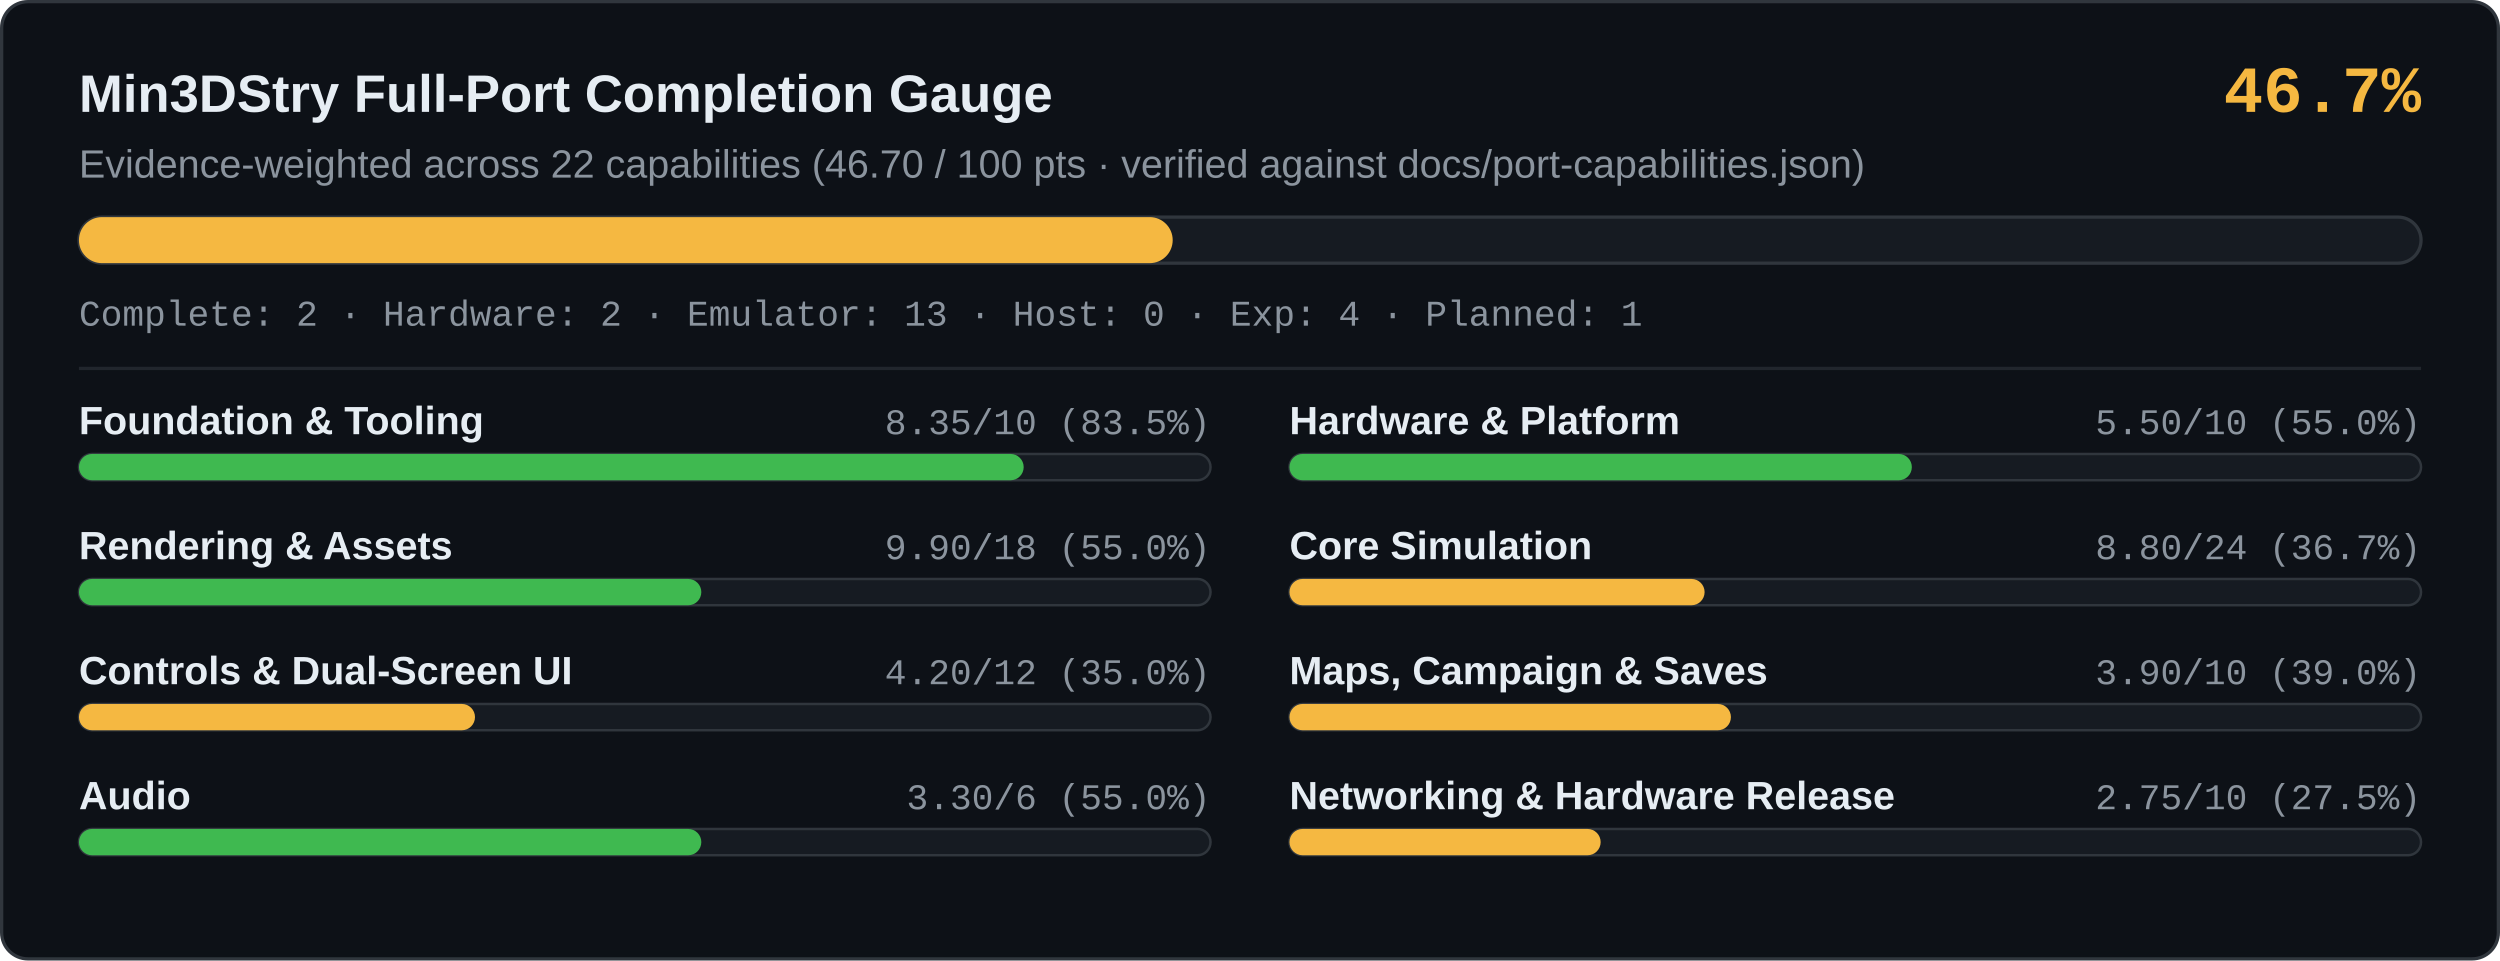
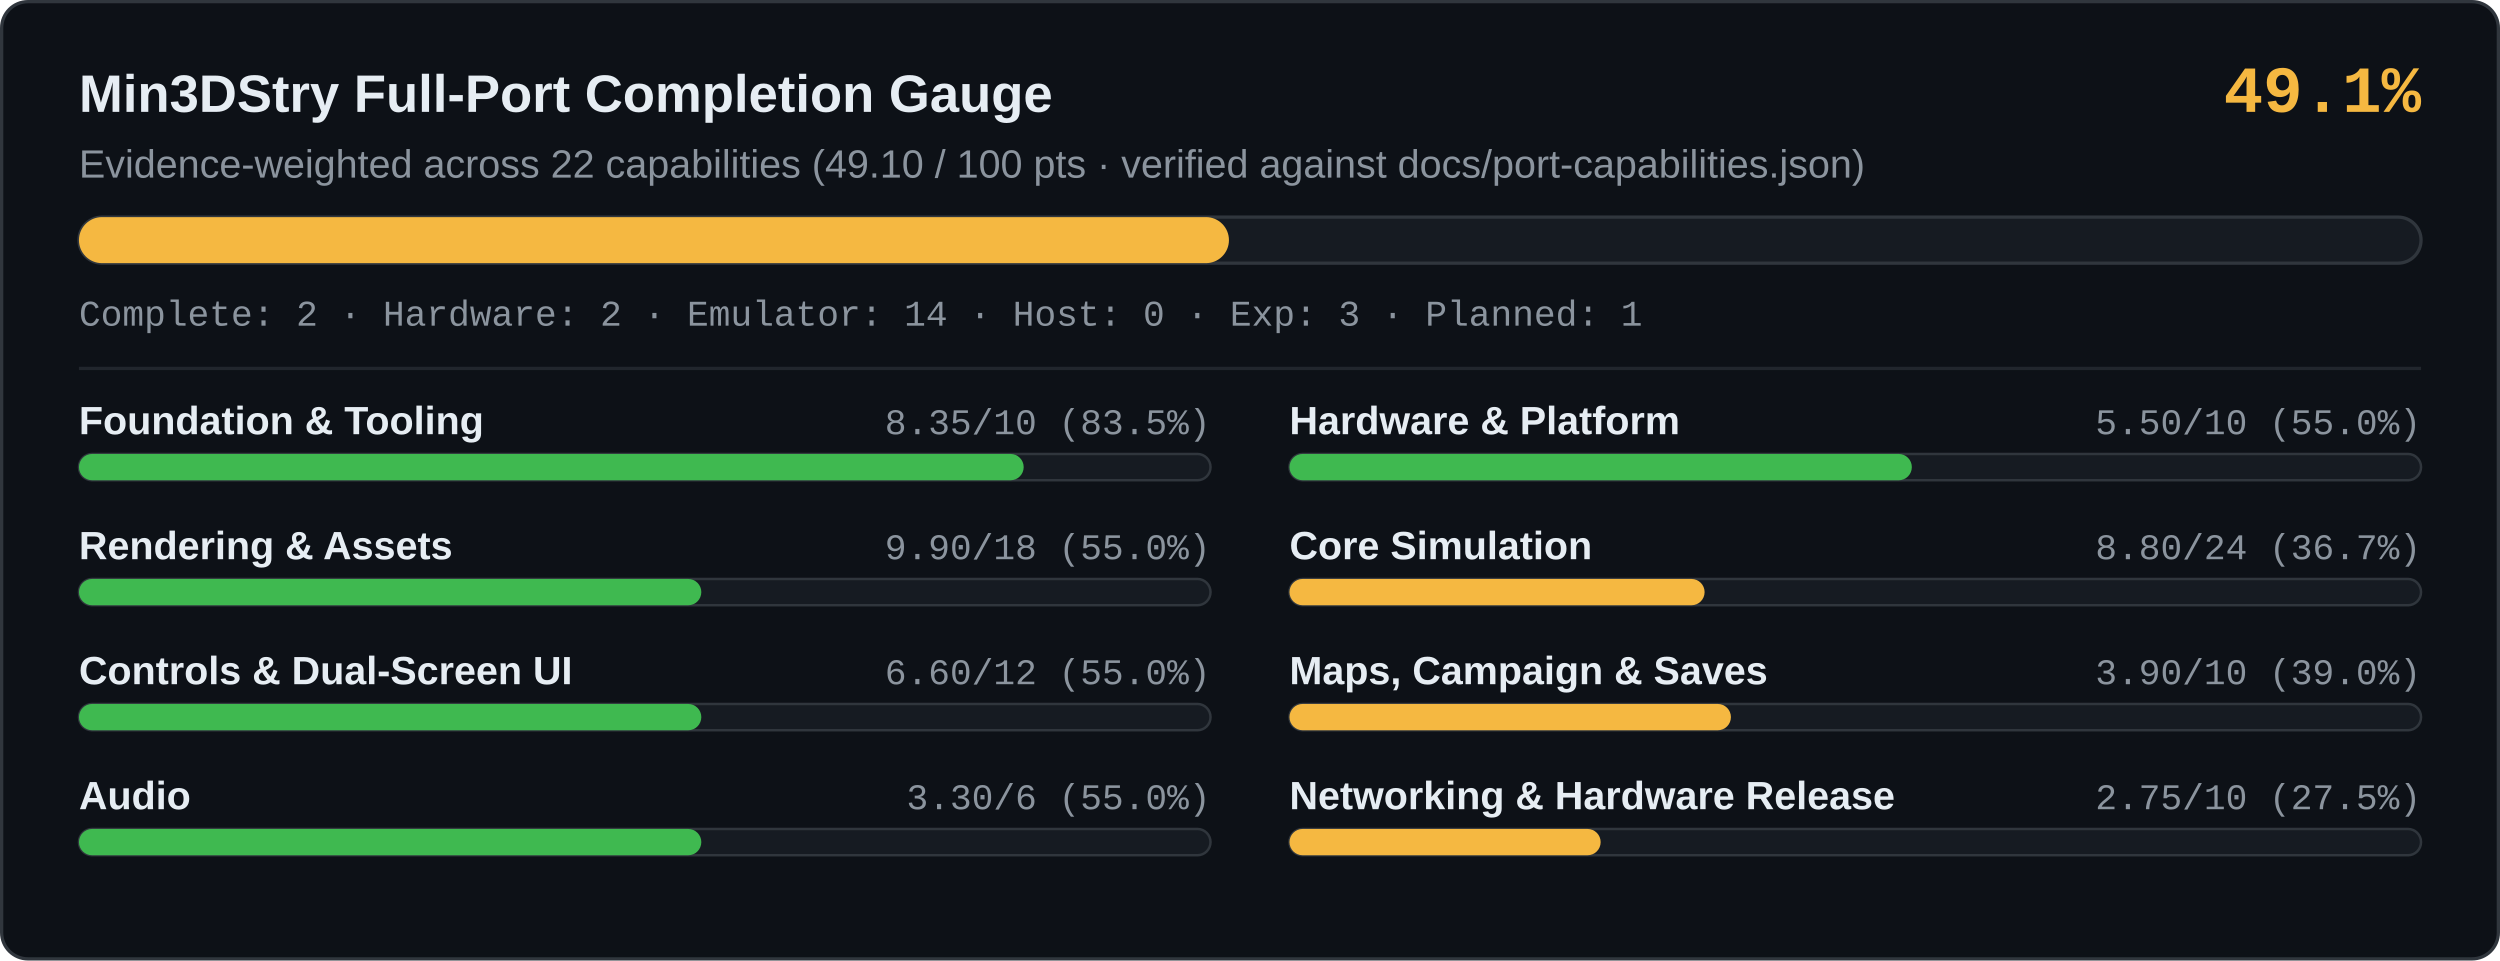
- <svg xmlns="http://www.w3.org/2000/svg" width="760" height="292" viewBox="0 0 760 292" role="img" aria-label="Min3DStry Port Completion 46.7%">
+ <svg xmlns="http://www.w3.org/2000/svg" width="760" height="292" viewBox="0 0 760 292" role="img" aria-label="Min3DStry Port Completion 49.1%">
  <rect x="0.5" y="0.5" width="759" height="291" rx="8" fill="#0d1117" stroke="#30363d" />
  <text x="24" y="34" fill="#e6edf3" font-family="Segoe UI, Ubuntu, Arial, sans-serif" font-size="16" font-weight="700">Min3DStry Full-Port Completion Gauge</text>
-   <text x="736" y="34" text-anchor="end" fill="#f5b841" font-family="Consolas, Liberation Mono, monospace" font-size="20" font-weight="700">46.7%</text>
-   <text x="24" y="54" fill="#8b949e" font-family="Segoe UI, Ubuntu, Arial, sans-serif" font-size="12">Evidence-weighted across 22 capabilities (46.70 / 100 pts · verified against docs/port-capabilities.json)</text>
+   <text x="736" y="34" text-anchor="end" fill="#f5b841" font-family="Consolas, Liberation Mono, monospace" font-size="20" font-weight="700">49.1%</text>
+   <text x="24" y="54" fill="#8b949e" font-family="Segoe UI, Ubuntu, Arial, sans-serif" font-size="12">Evidence-weighted across 22 capabilities (49.10 / 100 pts · verified against docs/port-capabilities.json)</text>
  <rect x="24" y="66" width="712" height="14" rx="7" fill="#161b22" stroke="#30363d" />
-   <rect x="24" y="66" width="332.5" height="14" rx="7" fill="#f5b841" />
-   <text x="24" y="99" fill="#8b949e" font-family="Consolas, Liberation Mono, monospace" font-size="11">Complete: 2  ·  Hardware: 2  ·  Emulator: 13  ·  Host: 0  ·  Exp: 4  ·  Planned: 1</text>
+   <rect x="24" y="66" width="349.6" height="14" rx="7" fill="#f5b841" />
+   <text x="24" y="99" fill="#8b949e" font-family="Consolas, Liberation Mono, monospace" font-size="11">Complete: 2  ·  Hardware: 2  ·  Emulator: 14  ·  Host: 0  ·  Exp: 3  ·  Planned: 1</text>
  <line x1="24" y1="112" x2="736" y2="112" stroke="#21262d" stroke-width="1" />
  <text x="24" y="132" fill="#e6edf3" font-family="Segoe UI, Ubuntu, Arial, sans-serif" font-size="12" font-weight="600">Foundation &amp; Tooling</text>
  <text x="368" y="132" text-anchor="end" fill="#8b949e" font-family="Consolas, Liberation Mono, monospace" font-size="11">8.35/10 (83.5%)</text>
  <rect x="24" y="138" width="344" height="8" rx="4" fill="#161b22" stroke="#30363d" stroke-width="0.75" />
  <rect x="24" y="138" width="287.2" height="8" rx="4" fill="#3fb950" />
  <text x="392" y="132" fill="#e6edf3" font-family="Segoe UI, Ubuntu, Arial, sans-serif" font-size="12" font-weight="600">Hardware &amp; Platform</text>
  <text x="736" y="132" text-anchor="end" fill="#8b949e" font-family="Consolas, Liberation Mono, monospace" font-size="11">5.50/10 (55.0%)</text>
  <rect x="392" y="138" width="344" height="8" rx="4" fill="#161b22" stroke="#30363d" stroke-width="0.75" />
  <rect x="392" y="138" width="189.2" height="8" rx="4" fill="#3fb950" />
  <text x="24" y="170" fill="#e6edf3" font-family="Segoe UI, Ubuntu, Arial, sans-serif" font-size="12" font-weight="600">Rendering &amp; Assets</text>
  <text x="368" y="170" text-anchor="end" fill="#8b949e" font-family="Consolas, Liberation Mono, monospace" font-size="11">9.90/18 (55.0%)</text>
  <rect x="24" y="176" width="344" height="8" rx="4" fill="#161b22" stroke="#30363d" stroke-width="0.75" />
  <rect x="24" y="176" width="189.2" height="8" rx="4" fill="#3fb950" />
  <text x="392" y="170" fill="#e6edf3" font-family="Segoe UI, Ubuntu, Arial, sans-serif" font-size="12" font-weight="600">Core Simulation</text>
  <text x="736" y="170" text-anchor="end" fill="#8b949e" font-family="Consolas, Liberation Mono, monospace" font-size="11">8.80/24 (36.7%)</text>
  <rect x="392" y="176" width="344" height="8" rx="4" fill="#161b22" stroke="#30363d" stroke-width="0.75" />
  <rect x="392" y="176" width="126.2" height="8" rx="4" fill="#f5b841" />
  <text x="24" y="208" fill="#e6edf3" font-family="Segoe UI, Ubuntu, Arial, sans-serif" font-size="12" font-weight="600">Controls &amp; Dual-Screen UI</text>
-   <text x="368" y="208" text-anchor="end" fill="#8b949e" font-family="Consolas, Liberation Mono, monospace" font-size="11">4.20/12 (35.0%)</text>
+   <text x="368" y="208" text-anchor="end" fill="#8b949e" font-family="Consolas, Liberation Mono, monospace" font-size="11">6.60/12 (55.0%)</text>
  <rect x="24" y="214" width="344" height="8" rx="4" fill="#161b22" stroke="#30363d" stroke-width="0.75" />
-   <rect x="24" y="214" width="120.4" height="8" rx="4" fill="#f5b841" />
+   <rect x="24" y="214" width="189.2" height="8" rx="4" fill="#3fb950" />
  <text x="392" y="208" fill="#e6edf3" font-family="Segoe UI, Ubuntu, Arial, sans-serif" font-size="12" font-weight="600">Maps, Campaign &amp; Saves</text>
  <text x="736" y="208" text-anchor="end" fill="#8b949e" font-family="Consolas, Liberation Mono, monospace" font-size="11">3.90/10 (39.0%)</text>
  <rect x="392" y="214" width="344" height="8" rx="4" fill="#161b22" stroke="#30363d" stroke-width="0.75" />
  <rect x="392" y="214" width="134.2" height="8" rx="4" fill="#f5b841" />
  <text x="24" y="246" fill="#e6edf3" font-family="Segoe UI, Ubuntu, Arial, sans-serif" font-size="12" font-weight="600">Audio</text>
  <text x="368" y="246" text-anchor="end" fill="#8b949e" font-family="Consolas, Liberation Mono, monospace" font-size="11">3.30/6 (55.0%)</text>
  <rect x="24" y="252" width="344" height="8" rx="4" fill="#161b22" stroke="#30363d" stroke-width="0.75" />
  <rect x="24" y="252" width="189.2" height="8" rx="4" fill="#3fb950" />
  <text x="392" y="246" fill="#e6edf3" font-family="Segoe UI, Ubuntu, Arial, sans-serif" font-size="12" font-weight="600">Networking &amp; Hardware Release</text>
  <text x="736" y="246" text-anchor="end" fill="#8b949e" font-family="Consolas, Liberation Mono, monospace" font-size="11">2.75/10 (27.5%)</text>
  <rect x="392" y="252" width="344" height="8" rx="4" fill="#161b22" stroke="#30363d" stroke-width="0.75" />
  <rect x="392" y="252" width="94.6" height="8" rx="4" fill="#f5b841" />
</svg>
